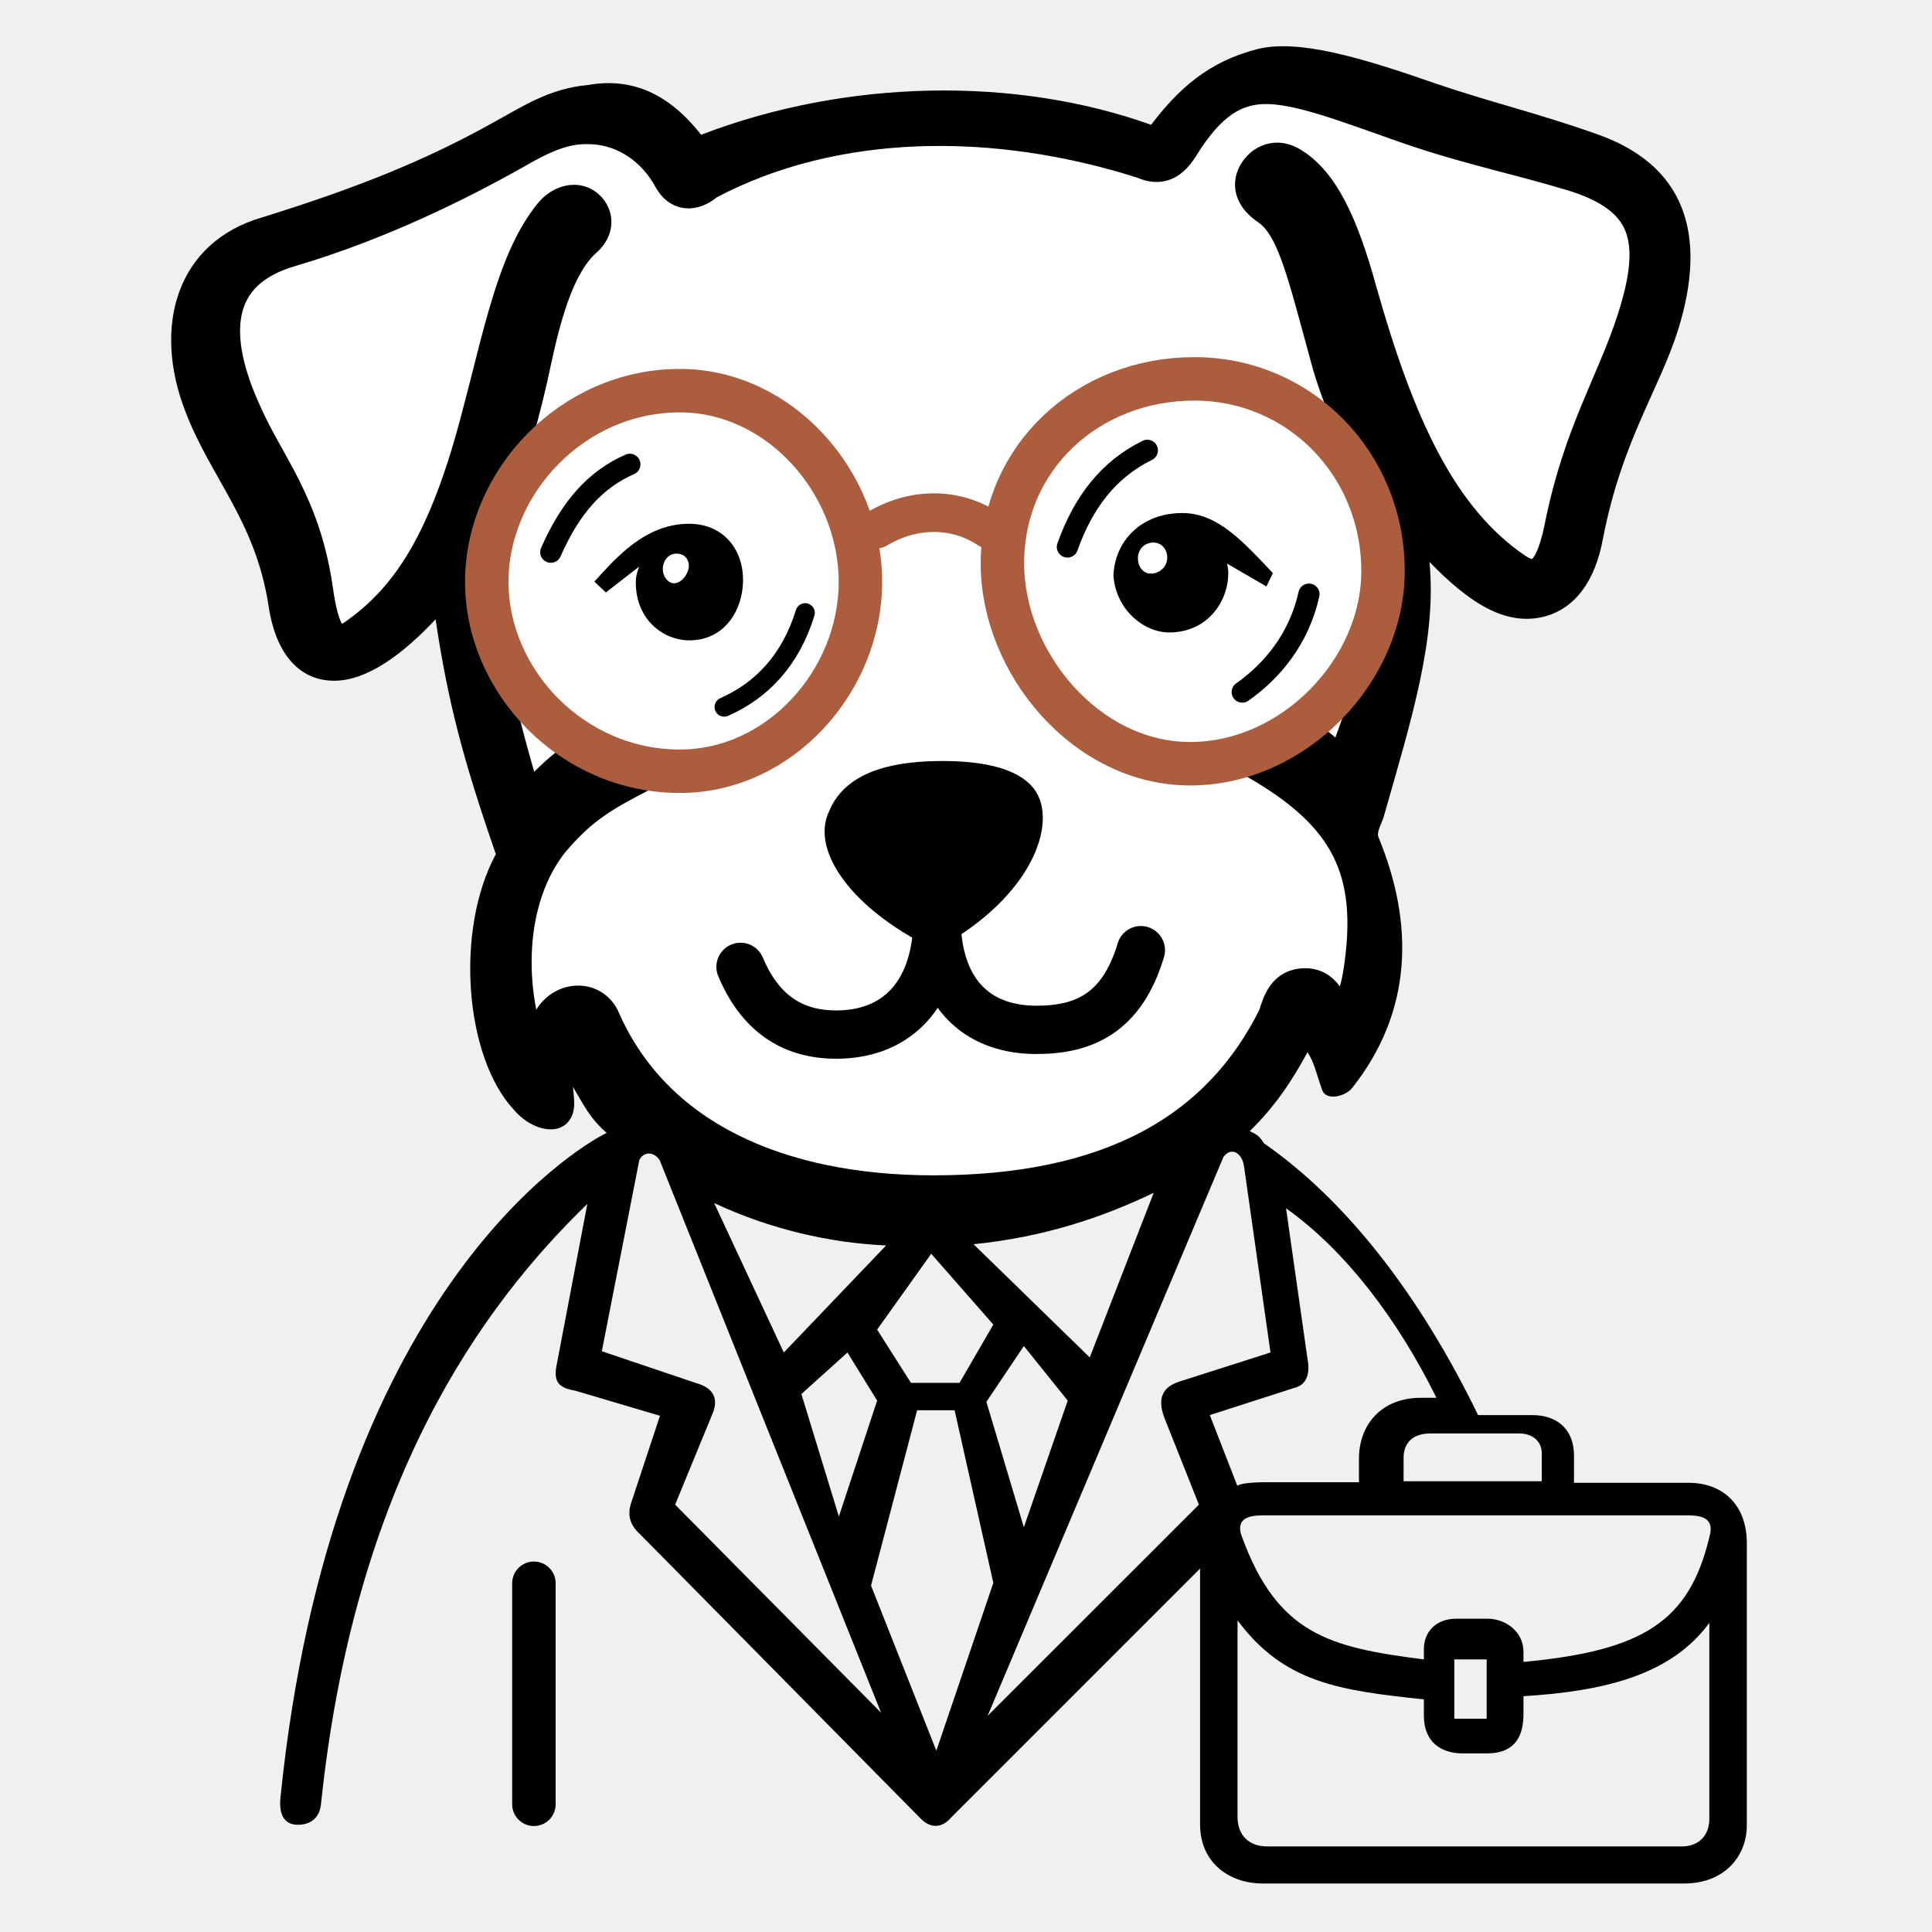
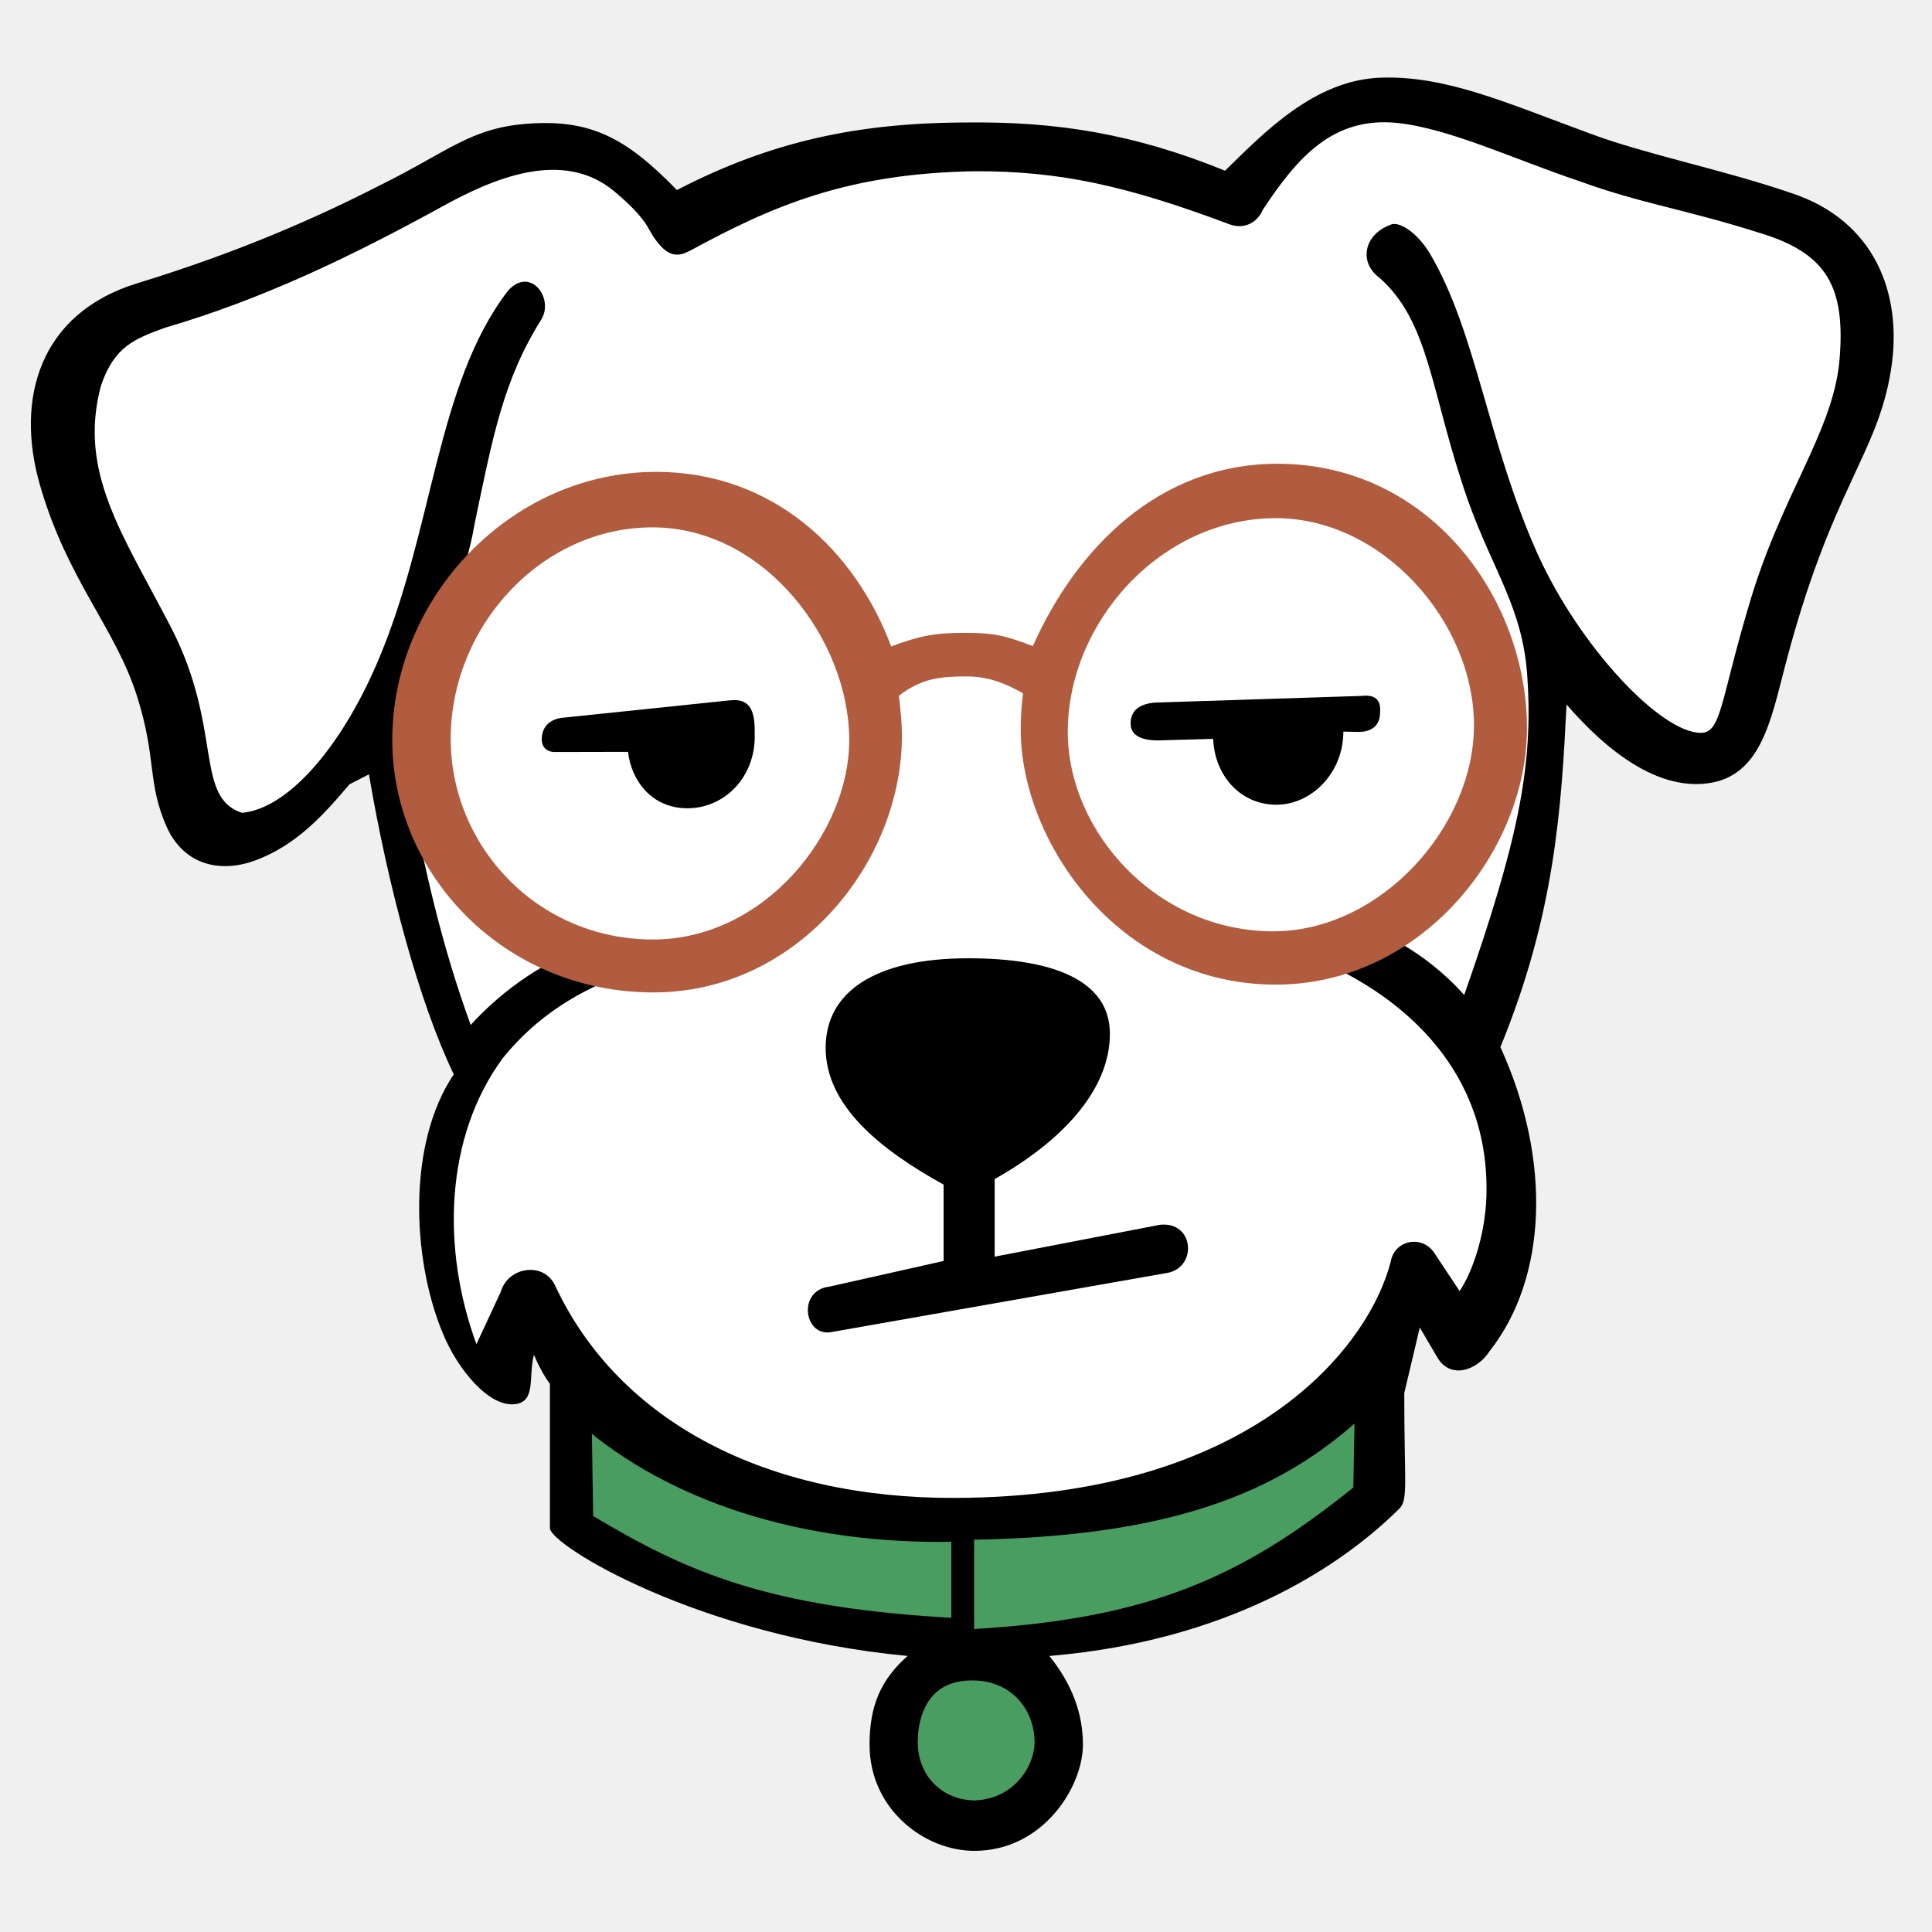
- <svg xmlns="http://www.w3.org/2000/svg" width="200" height="200" fill="none" viewBox="0 0 200 200">
-   <path d="m174.8 153.5h-11.86v-2.81c0-2.79-1.81-4.2-4.32-4.2h-5.61c-6.09-12.54-13.7-22.26-22.17-28.14-0.54-0.88-0.83-0.91-1.46-1.26 2.68-2.63 4.43-5.3 5.97-8.17 0.74 1.12 0.93 2.3 1.52 3.91 0.43 1.21 2.47 0.63 3.11-0.21 6.24-7.89 6.45-16.92 2.71-25.98-0.21-0.51 0.4-1.55 0.54-2.05 2.9-10.17 5.51-18.45 4.75-26.42 4.03 4.16 7.92 6.8 12.1 5.6 2.92-0.86 5.02-3.5 5.85-7.97 1.96-10.16 5.8-15.38 7.78-21.64 3.12-9.99 0.7-17.22-8.7-20.38-5.89-2.08-10.8-3.22-16.53-5.18-7.68-2.68-14.14-4.58-18.35-3.51-5.03 1.3-8.1 4.07-10.97 7.83-14.03-5.03-31.52-4.75-46.58 1.03-3.66-4.66-7.6-5.89-11.79-5.14-3.88 0.36-6.6 2.15-9.54 3.77-7.24 4.06-14.35 6.88-24.1 9.92-8.89 2.57-11.38 11.31-7.96 20.09 2.62 6.88 7.24 11.3 8.6 20.06 0.74 5.09 3.22 7.79 6.75 7.82 3.46 0.03 7.2-2.78 10.55-6.36 1.29 8.59 2.84 14.5 6.24 24.31-4.25 7.87-3.23 21.02 1.88 26.48 1.74 2.05 4.53 2.74 5.72 1.09 0.75-1.05 0.48-2.26 0.38-3.48 1.15 1.93 1.74 3.23 3.49 4.77-3.37 1.63-28.5 16.93-33.77 68.83-0.21 2.16 0.73 2.79 1.81 2.79 1.25 0 2.25-0.66 2.39-2.15 3.5-33.48 16.67-51.56 27.57-62.12l-3.17 16.64c-0.33 1.62 0.05 2.39 1.91 2.69l8.78 2.6-2.93 8.86c-0.55 1.48-0.09 2.52 0.84 3.37l28.97 29.36c1.12 1.21 2.33 1.09 3.26 0l25.77-25.77v26.44c0 4.21 3.26 6.16 6.45 6.16h43.66c4.2 0 6.49-2.85 6.49-6.01v-29.24c0-3.82-2.35-6.23-6.03-6.23zm-15.2-3.08v2.92h-14.3v-2.45c0-1.61 1.05-2.5 2.78-2.5h9.16c1.53 0 2.36 0.92 2.36 2.03zm-10.9-5.72h-1.61c-4.09 0-6.41 2.79-6.41 6.29v2.45h-9.6c-1.64 0-2.79 0.15-2.99 0.38l-2.85-7.33 8.67-2.79c1.37-0.31 1.72-1.48 1.45-2.98l-2.23-15.64c6.18 4.39 11.6 11.57 15.57 19.62zm-19.9-23.84 2.72 19.15-9.49 3.03c-1.6 0.53-2.29 1.65-1.49 3.74l3.57 8.98-21.87 21.86 24.41-57.85c0.74-1.05 1.95-0.54 2.15 1.09zm-32.4 8.93 6.43 7.33-3.5 6.03h-5.03l-3.5-5.51 5.6-7.85zm-4.67-0.86-10.59 11.08-7.21-15.47c5.77 2.7 11.91 4.12 17.8 4.39zm9.05-0.13c7.31-0.73 13.38-2.79 18.65-5.32l-6.62 17.04-12.03-11.72zm5.21 29.3-3.88-12.98 3.88-5.78 4.54 5.65-4.54 13.11zm-19.15-1.11-3.88-12.68 4.77-4.3 3.07 4.98-3.96 12zm-16.95-1.23 3.88-9.44c0.61-1.46 0.14-2.62-1.63-3.12l-9.84-3.32 3.88-19.78c0.46-0.96 1.55-0.87 2.11 0l22.92 57.2-21.32-21.54zm20.28 8.38 4.77-18.15h3.88l4.01 17.87-5.9 17.37-6.76-17.09zm86.78 24.15c0 1.8-1.18 2.85-2.82 2.85h-42.95c-1.88 0-3.07-1.15-3.07-3.05v-20.35c4.81 6.46 10.5 7.25 19.29 8.18v1.7c0 2.74 1.82 3.89 4 3.89h2.52c3.06 0 3.79-1.96 3.79-4.1v-1.82c8.42-0.52 15.29-2.2 19.24-7.59v20.29zm-26.4-16.51h3.35v6.14h-3.35v-6.14zm26.4-12.65c-2.09 8.76-6.91 11.76-19.24 12.91v-1.05c0-2.11-1.88-3.42-3.72-3.42h-3.26c-2.15 0-3.33 1.45-3.33 3.11v1.1c-9.79-1.24-15.17-2.59-18.87-12.79-0.6-1.7 0.61-2.12 2.15-2.12h44.06c1.7 0 2.74 0.45 2.21 2.26z" fill="#000" />
-   <path d="m29.98 25.63c9.13-2.69 17.43-6.82 23.32-10.14 3.79-2.21 5.77-2.68 8.12-2.55 3.59 0.2 6.59 2.47 8.19 5.46 0.77 1.38 2.01 1.61 3.5 0.34 13.21-7.03 29.97-7.13 45.3-2.23 1.7 0.77 2.7 0.15 3.7-1.4 2.51-4.06 4.9-5.93 7.9-6.28 3.7-0.44 8.87 1.65 15.91 4.11 6.07 2.09 11 3.07 16.69 4.77 8.33 2.46 9.45 7.06 6.8 15.34-2.09 6.6-5.59 11.79-7.55 21.65-1.12 5.46-2.85 5.91-5.07 4.5-7.92-5.39-12.33-15.11-16.28-29.13-1.8-6.51-3.83-11.14-7.08-12.97-1.57-0.85-2.81 0.07-3.32 1.02-0.61 1.15-0.14 2.27 1.2 3.19 2.83 1.9 3.82 6.5 6.32 15.6 1.13 4.33 3.36 8.9 5.51 13.19 2.94 7.16 0.55 17.89-4.13 29.88-2.52-2.77-3.49-3.42-6.85-4.94l-2.09 3.62c9.49 5.46 12.74 11.21 10.94 22.29-0.39 2.3-1.02 3.76-2.6 5.38-0.71-1.86-1.22-4.1-3.29-4.1-1.94 0-2.41 1.52-2.91 3.1-5.89 11.88-17.24 18.34-35.57 18.34-16.06 0-29.13-5.75-34.51-18.27-1.31-2.39-4.97-1.54-5.42 1.62-0.27 1.69-0.67 2.16-1.6 3.01-3.06-7.19-3-17.08 1.93-23.16 3.1-3.64 5.42-4.89 9.68-7.09l-1.76-3.76c-4.32 1.83-6.9 3.38-10.53 7.88-2.22-6.96-4.61-16.62-5.31-23.19-0.34-3.29 3.67-12.25 5.99-23.54 1.12-5.16 2.55-10.05 5.27-12.47 1.05-0.92 1.19-2.04 0.44-2.93-1.08-1.21-2.75-0.52-3.59 0.53-3.75 4.58-5.18 12.31-7.5 21.03-3.29 12.55-7.1 18.68-12.92 22.73-2.59 1.65-3.67-0.25-4.34-5.01-1.28-8.89-5.03-12.85-7.41-18.31-4.02-8.82-2.65-14.9 4.92-17.11z" fill="#fff" stroke="#000" stroke-linecap="round" stroke-linejoin="round" stroke-miterlimit="10" stroke-width="4" />
-   <path d="m55.27 163.9v22.88" stroke="#000" stroke-linecap="round" stroke-linejoin="round" stroke-miterlimit="10" stroke-width="4.5" />
-   <path d="m118.1 98.36c-1.97 6.6-5.98 8.25-10.81 8.25-5.6 0-9.75-3.16-10.29-10.12-0.53 6.96-4.55 10.61-10.44 10.61-4.68 0-7.94-2.35-9.9-7.01" stroke="#000" stroke-linecap="round" stroke-linejoin="round" stroke-miterlimit="10" stroke-width="5" />
-   <path d="m106.2 82.21c2.16 2.7-0.14 9.89-9.41 14.98-7.92-3.92-11.73-9.51-10.03-12.83 1.57-3.92 6.75-4.58 10.84-4.58 4.29 0 7.32 0.82 8.6 2.43z" fill="#000" stroke="#000" stroke-linecap="round" stroke-linejoin="round" stroke-miterlimit="10" stroke-width="2" />
-   <path d="m90.78 54.76c3.89-2.32 8.21-2.19 11.54 0" stroke="#AC5D3D" stroke-linecap="round" stroke-linejoin="round" stroke-miterlimit="10" stroke-width="4" />
-   <path d="m70.38 79.84c10.33 0 18.69-9.32 18.69-19.61 0-10.3-8.36-19.79-18.69-19.79-11.17 0-19.99 9.49-19.99 19.79 0 10.29 8.82 19.61 19.99 19.61z" fill="#fff" stroke="#AC5D3D" stroke-linecap="round" stroke-linejoin="round" stroke-miterlimit="10" stroke-width="4.5" />
-   <path d="m123.2 79.06c10.75 0 19.97-9.65 19.97-19.94 0-11.08-8.61-19.9-19.54-19.9-10.94 0-19.86 8.02-19.86 19.1 0 10.3 8.68 20.74 19.43 20.74z" fill="#fff" stroke="#AC5D3D" stroke-linecap="round" stroke-linejoin="round" stroke-miterlimit="10" stroke-width="4.5" />
-   <path d="m57.02 57.16c2.09-4.75 4.68-7.55 8.18-9.09" stroke="#000" stroke-linecap="round" stroke-linejoin="round" stroke-miterlimit="10" stroke-width="2.2" />
-   <path d="m110.5 56.62c1.63-4.6 4.25-8.03 8.27-10" stroke="#000" stroke-linecap="round" stroke-linejoin="round" stroke-miterlimit="10" stroke-width="2.2" />
-   <path d="m71.34 54.22c-4.55 0-7.58 3.53-9.81 5.99l1.19 1.12 3.44-2.67c-0.25 0.69-0.34 1.05-0.34 1.64 0 3.92 2.93 5.99 5.52 5.99 3.82 0 5.58-3.33 5.58-6.22 0-3.45-2.26-5.85-5.58-5.85zm-2.23 5.88c-0.99-0.96-0.4-2.79 0.9-2.79 0.93 0 1.3 0.66 1.3 1.25 0 1.05-1.24 2.42-2.2 1.54z" fill="#000" />
-   <path d="m122.4 53.11c-4.29 0-7.01 2.92-7.14 6.5 0.27 3.5 3.13 5.86 5.78 5.86 3.95 0 6.11-3.19 6.11-6.14 0-0.34-0.06-0.72-0.13-0.99l4.08 2.37 0.67-1.38c-3.13-3.32-5.75-6.22-9.37-6.22zm-3.26 6.27c-1.5 0-1.9-2.42-0.41-3.08 1.67-0.66 2.66 1.21 1.77 2.42-0.34 0.4-0.81 0.66-1.36 0.66z" fill="#000" />
-   <path d="m83.35 63.44c-1.49 4.84-4.43 8-8.38 9.75" stroke="#000" stroke-linecap="round" stroke-linejoin="round" stroke-miterlimit="10" stroke-width="2" />
-   <path d="m135.5 61.51c-1.02 4.6-3.77 7.92-6.9 10.13" stroke="#000" stroke-linecap="round" stroke-linejoin="round" stroke-miterlimit="10" stroke-width="2.2" />
+ <svg xmlns="http://www.w3.org/2000/svg" width="250" height="250" viewBox="0 0 250 250">
+   <path d="m47.74 100.2c2.49 14.65 6.52 29.55 10.98 38.82-6 8.88-5.43 23.75-1.49 33.34 1.89 4.73 6.11 9.94 9.61 9.31 2.52-0.47 1.52-3.59 2.25-6.37 1 2.41 2.07 3.77 2.07 3.77v18.67c0 2.14 19.02 13.96 46.28 16.54-3.45 3.07-4.92 6.41-4.92 11.47 0 8.4 7.14 13.75 13.55 13.75 8.92 0 14.06-8.3 14.06-13.75 0-3.95-1.37-7.8-4.35-11.47 22.84-1.91 37.4-11.26 45.2-18.97 1.29-1.15 0.73-3.1 0.73-15.04l2.01-8.49 2.2 3.75c1.69 3.07 5.24 1.8 6.81-0.66 7.5-9.5 8.09-24.75 1.42-39.38 7.09-17.27 7.89-31.03 8.56-44.33 5.3 6.13 11.78 11.06 18.27 10.2 6.83-0.89 8.15-8.08 9.96-14.99 6-23.15 12-27.42 13.76-38.55 1.57-9.92-2.21-19.32-12.89-22.83-8.75-3.01-18.82-5.01-25.9-7.65-10.97-4.02-18.75-7.57-27.22-7.29-8.61 0.28-15.16 7.15-20.17 12.04-11.71-4.77-21.75-6.36-33.18-6.24-14.35 0-25.64 2.47-37.75 8.74-6.67-6.87-11.29-9.2-19.45-8.57-7.32 0.57-10.16 3.61-19.08 8.01-8.15 4.17-18.22 8.62-31.35 12.64-12.53 3.87-15.8 14.85-12.53 26.13 3.54 12.26 9.69 18.35 12.53 27.22 2.63 8.29 1.28 11.21 3.91 17.1 2.31 4.93 6.99 5.83 11.39 4.23 5.4-2 8.94-6 12.21-9.86l2.52-1.29z" fill="#000" />
+   <path d="m65.71 37.65c-9.38 12.25-9.58 31.22-16.98 48.3-4.82 11.11-11.6 18.69-17.41 19.23-6.21-2.02-2.43-10.92-9.21-24.03-6.23-12.04-12.03-20.04-9.05-31.23 1.73-5.1 4.36-6.08 8.35-7.53 12.38-3.62 23.88-9.1 35.82-15.67 6.63-3.66 15.58-7.48 22.21-2 4.39 3.67 4.39 4.96 5.27 6.14 1.78 2.53 3.07 2.35 4.55 1.6 10.55-5.74 20.34-10.05 36.95-10.3 10.97-0.03 19.6 1.88 32.93 6.88 1.92 0.68 3.58-0.27 4.27-1.9 4.54-6.87 9.12-12.07 17.41-11.23 6.77 0.72 15.17 4.73 23.46 7.5 8.15 2.97 13.88 3.69 23.33 6.7 8.82 2.64 11.27 7 10.4 16.71-0.94 9.35-7.64 17.34-11.82 31.91-3.57 12.03-3.47 16.1-6.1 16.1-5.2 0-15.67-11.12-21.11-23.11-6.5-14.51-7.9-28.64-13.94-38.89-1.64-2.77-4.07-4.27-5.1-3.75-3.5 1.29-4.1 4.88-1.48 6.83 6.63 5.8 6.66 15.05 11.48 28.81 3.27 9.21 7.12 13.94 7.69 22.81 0.8 11.66-1.21 21.35-8.16 41.22-5.23-5.84-11.38-8.64-16.36-10.24l-2.7 5.66c11.64 4.96 22.44 14.74 21.93 30.72-0.2 5.3-1.97 9.99-3.47 12.17l-3.27-4.93c-1.63-2.42-5.18-1.64-5.64 1.13-2.84 11.02-17.86 30.43-56.35 30.57-24.3 0.09-43.47-9.75-51.76-27.44-1.44-3.18-6.12-2.53-7.07 0.82l-3.13 6.72c-4.5-12.24-4.15-26.72 3.41-37.01 5.7-7.01 11.95-9.23 15.01-10.73l-3.16-3.65c-5.44 0.87-12 5.64-16 10.09-3.78-10.38-5.79-19.51-8.1-31.02-2.74-13.17 6.11-19.07 8.64-34.01 2.31-11.02 3.66-18.42 8.61-26.28 1.66-2.77-1.47-6.94-4.35-3.67z" fill="#fff" />
+   <path d="m125.2 198.4v13.29c23.75-1.25 36.06-6.89 50.76-18.79l0.2-10.66c-11.16 10.57-25.72 15.82-50.96 16.16z" fill="#499D61" stroke="#000" stroke-miterlimit="10" stroke-width="1.701" />
+   <path d="m75.71 183.7 0.2 12.96c12.53 7.52 23.14 12.28 48.04 13.58v-11.6c-20.33 0.51-37.23-5.39-48.24-14.94z" fill="#499D61" stroke="#000" stroke-miterlimit="10" stroke-width="1.701" />
+   <path d="m126.2 235.1c6.4-0.25 9.8-5.6 9.8-9.65 0-5.3-3.84-10.13-10.2-10.13-6.78 0-9.17 5.25-9.17 10.13 0 5.55 4.17 9.65 9.57 9.65z" fill="#499D61" stroke="#000" stroke-miterlimit="10" stroke-width="4.252" />
+   <path d="m125.3 124c-12.21 0-18.46 4.45-18.46 11.58 0 7.46 6.97 13.12 15.26 17.71v9.88l-14.79 3.32c-4.06 0.48-3.33 6.25 0.04 5.92l43.42-7.65c4.23-0.5 3.87-6.79-0.7-6.27l-21.36 4.12v-10.04c8.41-4.73 14.91-11.34 14.91-18.8 0-6.91-7.35-9.77-18.32-9.77z" fill="#000" />
+   <path d="m84.9 61.06c-18.84 0-34.14 16.3-34.14 34.67 0 17.5 14.56 32.69 33.8 32.69 18.62 0 32.15-16.81 32.15-33.22 0-1.54-0.15-3.06-0.39-5.17 2.93-2.27 5.39-2.5 8.75-2.5 2.84 0 5.05 0.91 7.31 2.18-0.2 1.63-0.3 3.04-0.3 4.67 0 14.53 12.67 33.03 33 33.03 18.84 0 32.51-17.3 32.51-33.17 0-16.93-12.67-34.23-32.28-34.23-15.4 0-26.06 11.02-31.66 23.59-3.54-1.32-4.83-1.71-8.77-1.71-3.95 0-5.92 0.39-9.56 1.76-4.64-12.39-15.25-22.59-30.42-22.59z" fill="#B15C3E" />
+   <path d="m84.43 68.24c-14.42 0-26.11 12.84-26.11 27.37 0 13.82 11.16 25.96 26.18 25.96 14.42 0 25.39-13.76 25.39-25.8 0-12.91-10.92-27.53-25.46-27.53z" fill="#fff" />
+   <path d="m165.1 67.05c-14.89 0-26.93 13.48-26.93 27.65 0 12.86 11.43 25.81 26.6 25.81 13.84 0 25.96-13.48 25.96-26.66 0-13.32-11.78-26.8-25.63-26.8z" fill="#fff" />
+   <path d="m70.1 95.71c0-1.74 1.11-2.62 2.58-2.82l21.69-2.26c2.94-0.36 3.34 1.68 3.29 4.5 0.1 5.35-3.84 9.46-8.71 9.46-4.68 0-7.29-3.68-7.68-7.3l-9.46 0.02c-1.25 0-1.71-0.84-1.71-1.6z" fill="#000" />
+   <path d="m146.3 93.62c0-1.76 1.25-2.5 3.01-2.7l26.89-0.87c2.1-0.24 2.48 0.87 2.38 2.14 0 1.76-1.15 2.57-2.98 2.52l-1.77-0.04c0 5.34-4.12 9.46-8.66 9.46-4.69 0-7.99-3.79-8.19-8.52l-7.18 0.2c-1.88 0-3.5-0.53-3.5-2.19z" fill="#000" />
</svg>
